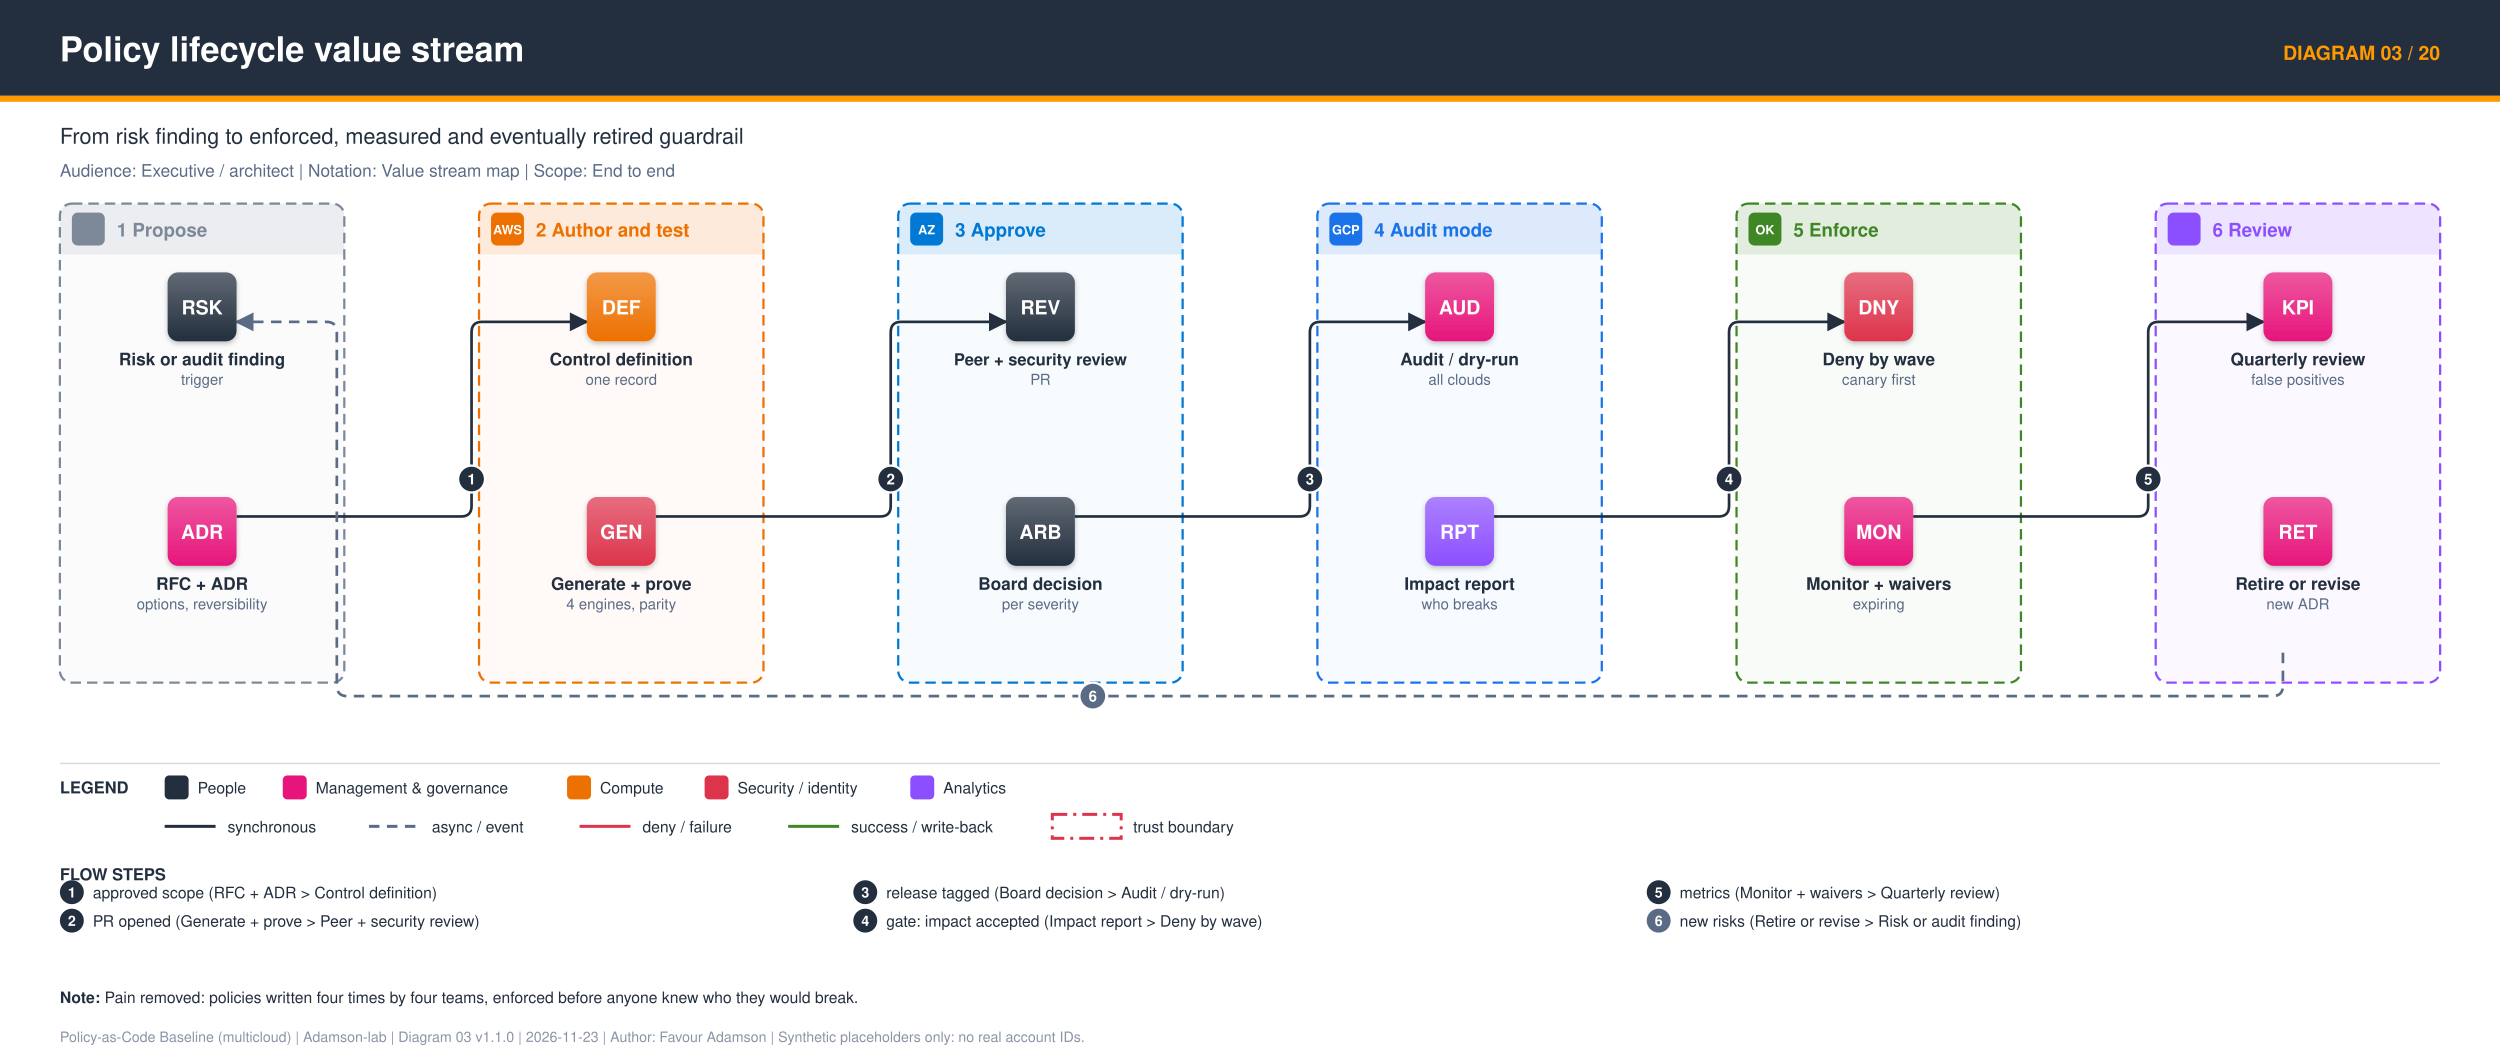
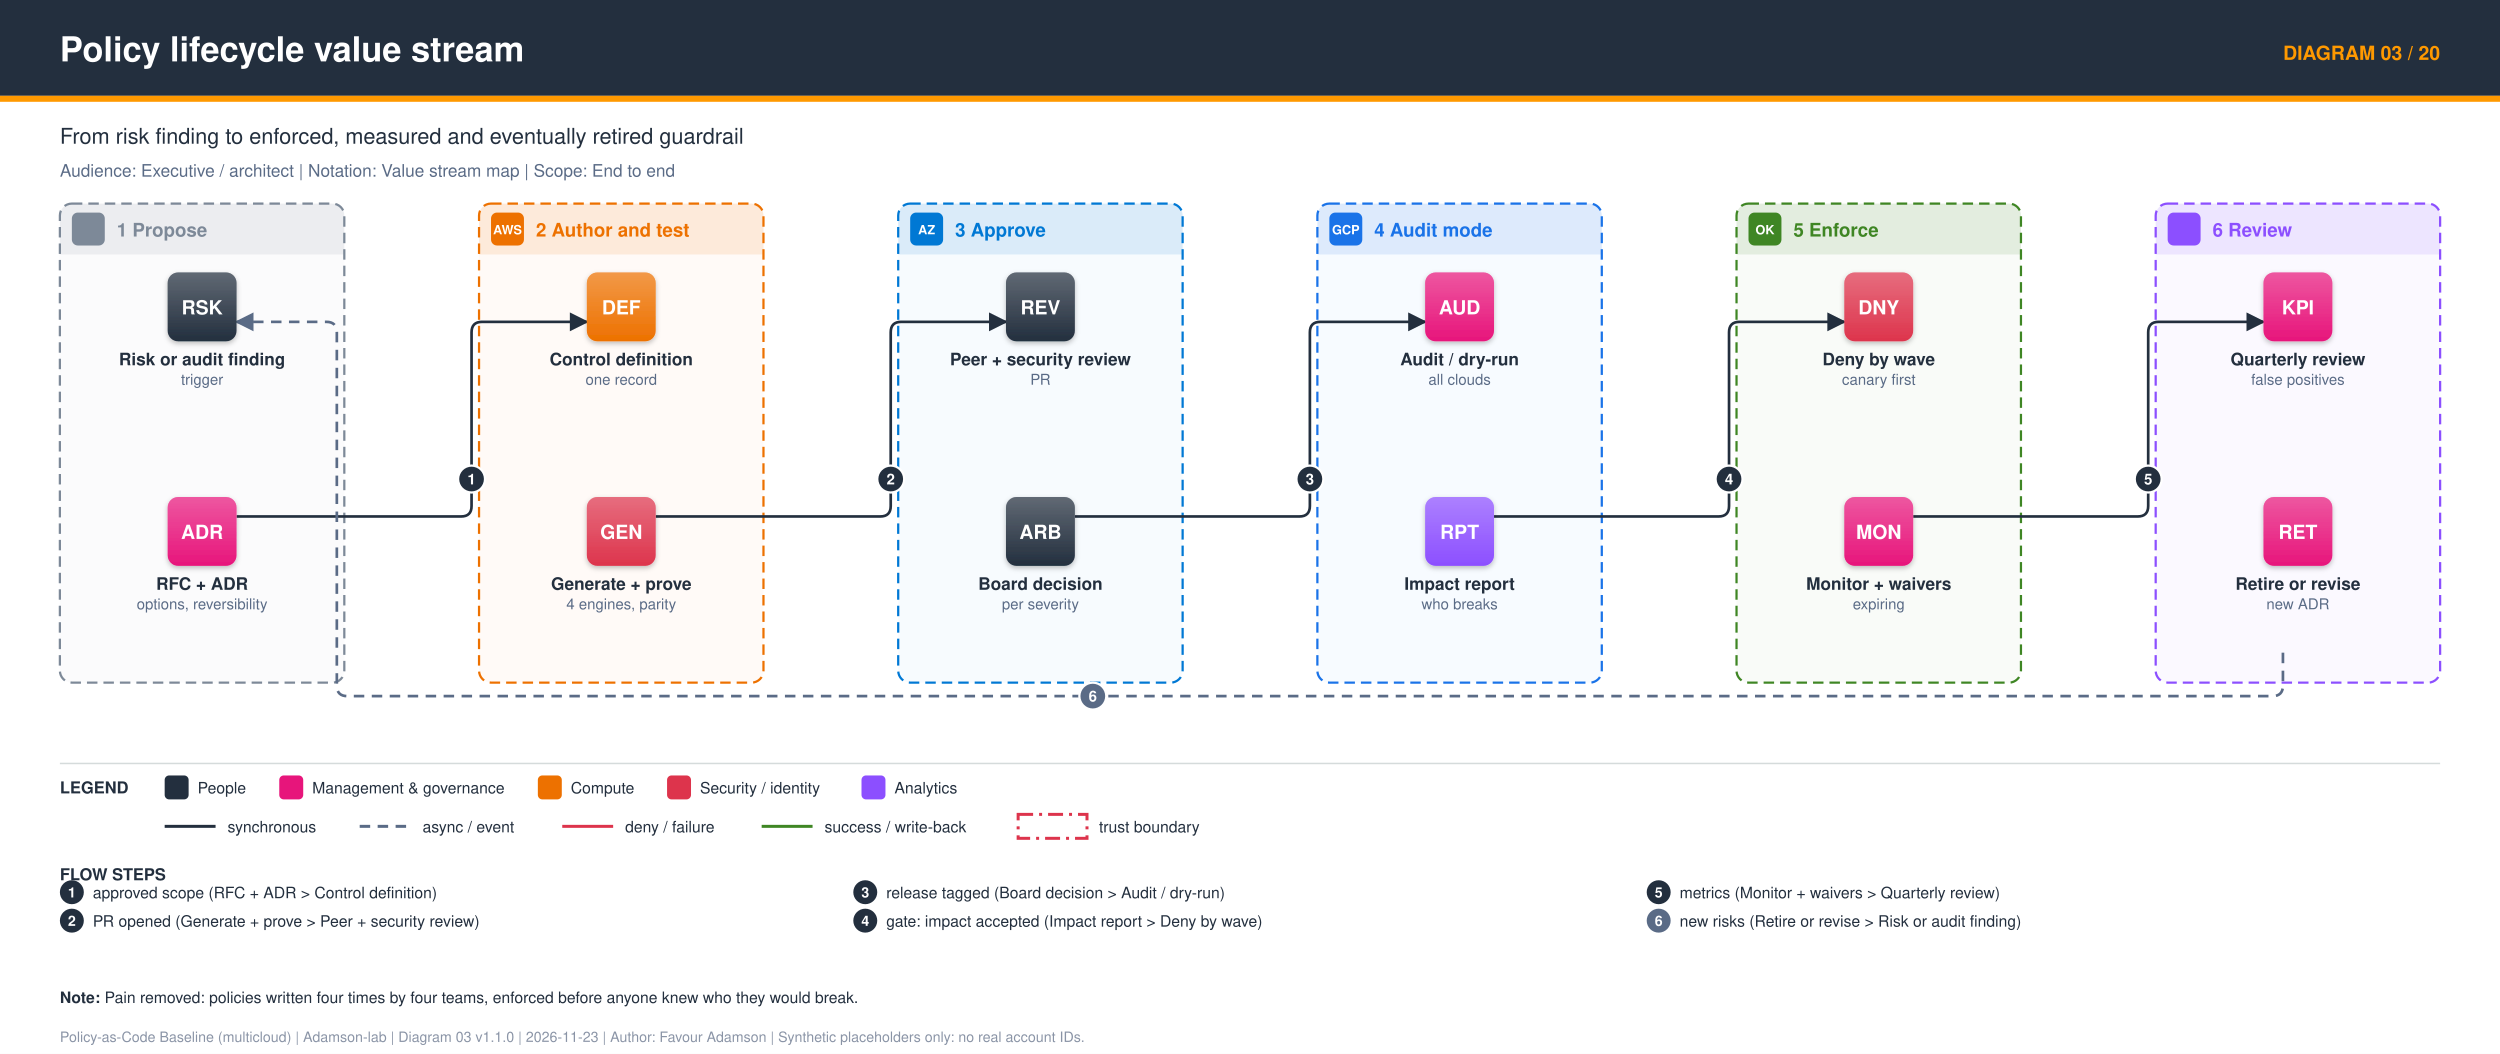
<svg xmlns="http://www.w3.org/2000/svg" viewBox="0 0 1670 704" width="1670" height="704" font-family="'Amazon Ember','Segoe UI',Helvetica,Arial,sans-serif">
  <defs>
    <linearGradient id="sheen" x1="0" y1="0" x2="0" y2="1">
      <stop offset="0" stop-color="#fff" stop-opacity=".28" />
      <stop offset="1" stop-color="#fff" stop-opacity="0" />
    </linearGradient>
    <filter id="sh" x="-10%" y="-10%" width="120%" height="130%">
      <feDropShadow dx="0" dy="1.5" stdDeviation="1.6" flood-opacity=".25" />
    </filter>
    <marker id="m0" viewBox="0 0 10 10" refX="9" refY="5" markerWidth="7" markerHeight="7" orient="auto">
      <path d="M0,0 L10,5 L0,10 z" fill="#232F3E" />
    </marker>
    <marker id="m1" viewBox="0 0 10 10" refX="9" refY="5" markerWidth="7" markerHeight="7" orient="auto">
      <path d="M0,0 L10,5 L0,10 z" fill="#5A6B86" />
    </marker>
    <marker id="m2" viewBox="0 0 10 10" refX="9" refY="5" markerWidth="7" markerHeight="7" orient="auto">
      <path d="M0,0 L10,5 L0,10 z" fill="#DD344C" />
    </marker>
    <marker id="m3" viewBox="0 0 10 10" refX="9" refY="5" markerWidth="7" markerHeight="7" orient="auto">
      <path d="M0,0 L10,5 L0,10 z" fill="#3F8624" />
    </marker>
  </defs>
  <rect width="1670" height="704" fill="#fff" />
  <rect width="1670" height="64" fill="#232F3E" />
  <rect y="64" width="1670" height="4" fill="#FF9900" />
  <text x="40" y="41" fill="#fff" font-size="23" font-weight="700">Policy lifecycle value stream</text>
  <text x="1630" y="40" fill="#FF9900" font-size="13" font-weight="700" text-anchor="end">DIAGRAM 03 / 20</text>
  <text x="40" y="96" fill="#232F3E" font-size="14.5">From risk finding to enforced, measured and eventually retired guardrail</text>
  <text x="40" y="118" fill="#5A6B86" font-size="11.5">Audience: Executive / architect  |  Notation: Value stream map  |  Scope: End to end</text>
  <clipPath id="gc0">
    <rect x="40" y="136" width="190" height="320" rx="8" />
  </clipPath>
  <rect x="40" y="136" width="190" height="320" rx="8" fill="#7D8998" fill-opacity=".035" />
  <rect x="40" y="136" width="190" height="34" fill="#7D8998" fill-opacity=".12" clip-path="url(#gc0)" />
  <rect x="48" y="142" width="22" height="22" rx="4" fill="#7D8998" />
  <text x="78" y="158" fill="#7D8998" font-size="12.5" font-weight="700">1 Propose</text>
  <rect x="40" y="136" width="190" height="320" rx="8" fill="none" stroke="#7D8998" stroke-width="1.5" stroke-dasharray="7 4" />
  <clipPath id="gc1">
    <rect x="320" y="136" width="190" height="320" rx="8" />
  </clipPath>
  <rect x="320" y="136" width="190" height="320" rx="8" fill="#ED7100" fill-opacity=".035" />
  <rect x="320" y="136" width="190" height="34" fill="#ED7100" fill-opacity=".12" clip-path="url(#gc1)" />
  <rect x="328" y="142" width="22" height="22" rx="4" fill="#ED7100" />
  <text x="339" y="156.5" fill="#fff" font-size="8.5" font-weight="700" text-anchor="middle">AWS</text>
  <text x="358" y="158" fill="#ED7100" font-size="12.5" font-weight="700">2 Author and test</text>
  <rect x="320" y="136" width="190" height="320" rx="8" fill="none" stroke="#ED7100" stroke-width="1.5" stroke-dasharray="7 4" />
  <clipPath id="gc2">
    <rect x="600" y="136" width="190" height="320" rx="8" />
  </clipPath>
  <rect x="600" y="136" width="190" height="320" rx="8" fill="#0078D4" fill-opacity=".035" />
  <rect x="600" y="136" width="190" height="34" fill="#0078D4" fill-opacity=".12" clip-path="url(#gc2)" />
  <rect x="608" y="142" width="22" height="22" rx="4" fill="#0078D4" />
  <text x="619" y="156.5" fill="#fff" font-size="8.5" font-weight="700" text-anchor="middle">AZ</text>
  <text x="638" y="158" fill="#0078D4" font-size="12.5" font-weight="700">3 Approve</text>
  <rect x="600" y="136" width="190" height="320" rx="8" fill="none" stroke="#0078D4" stroke-width="1.5" stroke-dasharray="7 4" />
  <clipPath id="gc3">
    <rect x="880" y="136" width="190" height="320" rx="8" />
  </clipPath>
  <rect x="880" y="136" width="190" height="320" rx="8" fill="#1A73E8" fill-opacity=".035" />
  <rect x="880" y="136" width="190" height="34" fill="#1A73E8" fill-opacity=".12" clip-path="url(#gc3)" />
  <rect x="888" y="142" width="22" height="22" rx="4" fill="#1A73E8" />
  <text x="899" y="156.5" fill="#fff" font-size="8.5" font-weight="700" text-anchor="middle">GCP</text>
  <text x="918" y="158" fill="#1A73E8" font-size="12.5" font-weight="700">4 Audit mode</text>
  <rect x="880" y="136" width="190" height="320" rx="8" fill="none" stroke="#1A73E8" stroke-width="1.5" stroke-dasharray="7 4" />
  <clipPath id="gc4">
    <rect x="1160" y="136" width="190" height="320" rx="8" />
  </clipPath>
  <rect x="1160" y="136" width="190" height="320" rx="8" fill="#3F8624" fill-opacity=".035" />
  <rect x="1160" y="136" width="190" height="34" fill="#3F8624" fill-opacity=".12" clip-path="url(#gc4)" />
  <rect x="1168" y="142" width="22" height="22" rx="4" fill="#3F8624" />
  <text x="1179" y="156.5" fill="#fff" font-size="8.5" font-weight="700" text-anchor="middle">OK</text>
  <text x="1198" y="158" fill="#3F8624" font-size="12.5" font-weight="700">5 Enforce</text>
  <rect x="1160" y="136" width="190" height="320" rx="8" fill="none" stroke="#3F8624" stroke-width="1.5" stroke-dasharray="7 4" />
  <clipPath id="gc5">
    <rect x="1440" y="136" width="190" height="320" rx="8" />
  </clipPath>
  <rect x="1440" y="136" width="190" height="320" rx="8" fill="#8C4FFF" fill-opacity=".035" />
  <rect x="1440" y="136" width="190" height="34" fill="#8C4FFF" fill-opacity=".12" clip-path="url(#gc5)" />
  <rect x="1448" y="142" width="22" height="22" rx="4" fill="#8C4FFF" />
  <text x="1478" y="158" fill="#8C4FFF" font-size="12.5" font-weight="700">6 Review</text>
  <rect x="1440" y="136" width="190" height="320" rx="8" fill="none" stroke="#8C4FFF" stroke-width="1.5" stroke-dasharray="7 4" />
  <path d="M158.0,345.0 L308.0,345.0 Q315.0,345.0 315.0,338.0 L315.0,222.0 Q315.0,215.0 322.0,215.0 L392.0,215.0" fill="none" stroke="#232F3E" stroke-width="1.8" marker-end="url(#m0)" />
  <path d="M438.0,345.0 L588.0,345.0 Q595.0,345.0 595.0,338.0 L595.0,222.0 Q595.0,215.0 602.0,215.0 L672.0,215.0" fill="none" stroke="#232F3E" stroke-width="1.8" marker-end="url(#m0)" />
  <path d="M718.0,345.0 L868.0,345.0 Q875.0,345.0 875.0,338.0 L875.0,222.0 Q875.0,215.0 882.0,215.0 L952.0,215.0" fill="none" stroke="#232F3E" stroke-width="1.8" marker-end="url(#m0)" />
  <path d="M998.0,345.0 L1148.0,345.0 Q1155.0,345.0 1155.0,338.0 L1155.0,222.0 Q1155.0,215.0 1162.0,215.0 L1232.0,215.0" fill="none" stroke="#232F3E" stroke-width="1.8" marker-end="url(#m0)" />
  <path d="M1278.0,345.0 L1428.0,345.0 Q1435.0,345.0 1435.0,338.0 L1435.0,222.0 Q1435.0,215.0 1442.0,215.0 L1512.0,215.0" fill="none" stroke="#232F3E" stroke-width="1.8" marker-end="url(#m0)" />
  <path d="M1525.0,436.0 L1525.0,458.0 Q1525.0,465.0 1518.0,465.0 L232.0,465.0 Q225.0,465.0 225.0,458.0 L225.0,222.0 Q225.0,215.0 218.0,215.0 L158.0,215.0" fill="none" stroke="#5A6B86" stroke-width="1.8" stroke-dasharray="7 5" marker-end="url(#m1)" />
  <g filter="url(#sh)">
    <rect x="112.0" y="182" width="46" height="46" rx="7" fill="#232F3E" />
    <rect x="112.0" y="182" width="46" height="46" rx="7" fill="url(#sheen)" />
  </g>
  <text x="135.0" y="210.0" fill="#fff" font-size="13" font-weight="700" text-anchor="middle">RSK</text>
  <text x="135.0" y="244" fill="#232F3E" font-size="11.5" font-weight="600" text-anchor="middle">Risk or audit finding</text>
  <text x="135.0" y="257" fill="#5A6B86" font-size="10" font-weight="400" text-anchor="middle">trigger</text>
  <g filter="url(#sh)">
    <rect x="112.0" y="332" width="46" height="46" rx="7" fill="#E7157B" />
    <rect x="112.0" y="332" width="46" height="46" rx="7" fill="url(#sheen)" />
  </g>
  <text x="135.0" y="360.0" fill="#fff" font-size="13" font-weight="700" text-anchor="middle">ADR</text>
  <text x="135.0" y="394" fill="#232F3E" font-size="11.5" font-weight="600" text-anchor="middle">RFC + ADR</text>
  <text x="135.0" y="407" fill="#5A6B86" font-size="10" font-weight="400" text-anchor="middle">options, reversibility</text>
  <g filter="url(#sh)">
    <rect x="392.0" y="182" width="46" height="46" rx="7" fill="#ED7100" />
    <rect x="392.0" y="182" width="46" height="46" rx="7" fill="url(#sheen)" />
  </g>
  <text x="415.0" y="210.0" fill="#fff" font-size="13" font-weight="700" text-anchor="middle">DEF</text>
  <text x="415.0" y="244" fill="#232F3E" font-size="11.5" font-weight="600" text-anchor="middle">Control definition</text>
  <text x="415.0" y="257" fill="#5A6B86" font-size="10" font-weight="400" text-anchor="middle">one record</text>
  <g filter="url(#sh)">
    <rect x="392.0" y="332" width="46" height="46" rx="7" fill="#DD344C" />
    <rect x="392.0" y="332" width="46" height="46" rx="7" fill="url(#sheen)" />
  </g>
  <text x="415.0" y="360.0" fill="#fff" font-size="13" font-weight="700" text-anchor="middle">GEN</text>
  <text x="415.0" y="394" fill="#232F3E" font-size="11.5" font-weight="600" text-anchor="middle">Generate + prove</text>
  <text x="415.0" y="407" fill="#5A6B86" font-size="10" font-weight="400" text-anchor="middle">4 engines, parity</text>
  <g filter="url(#sh)">
    <rect x="672.0" y="182" width="46" height="46" rx="7" fill="#232F3E" />
    <rect x="672.0" y="182" width="46" height="46" rx="7" fill="url(#sheen)" />
  </g>
  <text x="695.0" y="210.0" fill="#fff" font-size="13" font-weight="700" text-anchor="middle">REV</text>
-   <text x="695.0" y="244" fill="#232F3E" font-size="11.0" font-weight="600" text-anchor="middle">Peer + security review</text>
+   <text x="695.0" y="244" fill="#232F3E" font-size="11.5" font-weight="600" text-anchor="middle">Peer + security review</text>
  <text x="695.0" y="257" fill="#5A6B86" font-size="10" font-weight="400" text-anchor="middle">PR</text>
  <g filter="url(#sh)">
    <rect x="672.0" y="332" width="46" height="46" rx="7" fill="#232F3E" />
    <rect x="672.0" y="332" width="46" height="46" rx="7" fill="url(#sheen)" />
  </g>
  <text x="695.0" y="360.0" fill="#fff" font-size="13" font-weight="700" text-anchor="middle">ARB</text>
  <text x="695.0" y="394" fill="#232F3E" font-size="11.5" font-weight="600" text-anchor="middle">Board decision</text>
  <text x="695.0" y="407" fill="#5A6B86" font-size="10" font-weight="400" text-anchor="middle">per severity</text>
  <g filter="url(#sh)">
    <rect x="952.0" y="182" width="46" height="46" rx="7" fill="#E7157B" />
    <rect x="952.0" y="182" width="46" height="46" rx="7" fill="url(#sheen)" />
  </g>
  <text x="975.0" y="210.0" fill="#fff" font-size="13" font-weight="700" text-anchor="middle">AUD</text>
  <text x="975.0" y="244" fill="#232F3E" font-size="11.5" font-weight="600" text-anchor="middle">Audit / dry-run</text>
  <text x="975.0" y="257" fill="#5A6B86" font-size="10" font-weight="400" text-anchor="middle">all clouds</text>
  <g filter="url(#sh)">
    <rect x="952.0" y="332" width="46" height="46" rx="7" fill="#8C4FFF" />
    <rect x="952.0" y="332" width="46" height="46" rx="7" fill="url(#sheen)" />
  </g>
  <text x="975.0" y="360.0" fill="#fff" font-size="13" font-weight="700" text-anchor="middle">RPT</text>
  <text x="975.0" y="394" fill="#232F3E" font-size="11.5" font-weight="600" text-anchor="middle">Impact report</text>
  <text x="975.0" y="407" fill="#5A6B86" font-size="10" font-weight="400" text-anchor="middle">who breaks</text>
  <g filter="url(#sh)">
    <rect x="1232.0" y="182" width="46" height="46" rx="7" fill="#DD344C" />
    <rect x="1232.0" y="182" width="46" height="46" rx="7" fill="url(#sheen)" />
  </g>
  <text x="1255.0" y="210.0" fill="#fff" font-size="13" font-weight="700" text-anchor="middle">DNY</text>
  <text x="1255.0" y="244" fill="#232F3E" font-size="11.5" font-weight="600" text-anchor="middle">Deny by wave</text>
  <text x="1255.0" y="257" fill="#5A6B86" font-size="10" font-weight="400" text-anchor="middle">canary first</text>
  <g filter="url(#sh)">
    <rect x="1232.0" y="332" width="46" height="46" rx="7" fill="#E7157B" />
    <rect x="1232.0" y="332" width="46" height="46" rx="7" fill="url(#sheen)" />
  </g>
  <text x="1255.0" y="360.0" fill="#fff" font-size="13" font-weight="700" text-anchor="middle">MON</text>
  <text x="1255.0" y="394" fill="#232F3E" font-size="11.5" font-weight="600" text-anchor="middle">Monitor + waivers</text>
  <text x="1255.0" y="407" fill="#5A6B86" font-size="10" font-weight="400" text-anchor="middle">expiring</text>
  <g filter="url(#sh)">
    <rect x="1512.0" y="182" width="46" height="46" rx="7" fill="#E7157B" />
    <rect x="1512.0" y="182" width="46" height="46" rx="7" fill="url(#sheen)" />
  </g>
  <text x="1535.0" y="210.0" fill="#fff" font-size="13" font-weight="700" text-anchor="middle">KPI</text>
  <text x="1535.0" y="244" fill="#232F3E" font-size="11.5" font-weight="600" text-anchor="middle">Quarterly review</text>
  <text x="1535.0" y="257" fill="#5A6B86" font-size="10" font-weight="400" text-anchor="middle">false positives</text>
  <g filter="url(#sh)">
    <rect x="1512.0" y="332" width="46" height="46" rx="7" fill="#E7157B" />
    <rect x="1512.0" y="332" width="46" height="46" rx="7" fill="url(#sheen)" />
  </g>
  <text x="1535.0" y="360.0" fill="#fff" font-size="13" font-weight="700" text-anchor="middle">RET</text>
  <text x="1535.0" y="394" fill="#232F3E" font-size="11.5" font-weight="600" text-anchor="middle">Retire or revise</text>
  <text x="1535.0" y="407" fill="#5A6B86" font-size="10" font-weight="400" text-anchor="middle">new ADR</text>
  <circle cx="315.0" cy="320.0" r="9" fill="#232F3E" stroke="#fff" stroke-width="1.5" />
  <text x="315.0" y="323.6" fill="#fff" font-size="10" font-weight="700" text-anchor="middle">1</text>
  <circle cx="595.0" cy="320.0" r="9" fill="#232F3E" stroke="#fff" stroke-width="1.5" />
  <text x="595.0" y="323.6" fill="#fff" font-size="10" font-weight="700" text-anchor="middle">2</text>
  <circle cx="875.0" cy="320.0" r="9" fill="#232F3E" stroke="#fff" stroke-width="1.5" />
  <text x="875.0" y="323.6" fill="#fff" font-size="10" font-weight="700" text-anchor="middle">3</text>
  <circle cx="1155.0" cy="320.0" r="9" fill="#232F3E" stroke="#fff" stroke-width="1.5" />
  <text x="1155.0" y="323.6" fill="#fff" font-size="10" font-weight="700" text-anchor="middle">4</text>
  <circle cx="1435.0" cy="320.0" r="9" fill="#232F3E" stroke="#fff" stroke-width="1.5" />
  <text x="1435.0" y="323.6" fill="#fff" font-size="10" font-weight="700" text-anchor="middle">5</text>
  <circle cx="730.0" cy="465.0" r="9" fill="#5A6B86" stroke="#fff" stroke-width="1.5" />
  <text x="730.0" y="468.6" fill="#fff" font-size="10" font-weight="700" text-anchor="middle">6</text>
  <line x1="40" y1="510" x2="1630" y2="510" stroke="#D5DBDB" />
  <text x="40" y="530" fill="#232F3E" font-size="11" font-weight="700">LEGEND</text>
  <rect x="110" y="518" width="16" height="16" rx="3" fill="#232F3E" />
  <text x="132" y="530" font-size="10.5" fill="#232F3E">People</text>
-   <rect x="188.886" y="518" width="16" height="16" rx="3" fill="#E7157B" />
-   <text x="210.886" y="530" font-size="10.5" fill="#232F3E">Management &amp; governance</text>
-   <rect x="378.794" y="518" width="16" height="16" rx="3" fill="#ED7100" />
-   <text x="400.794" y="530" font-size="10.5" fill="#232F3E">Compute</text>
-   <rect x="470.675" y="518" width="16" height="16" rx="3" fill="#DD344C" />
-   <text x="492.675" y="530" font-size="10.5" fill="#232F3E">Security / identity</text>
-   <rect x="608.068" y="518" width="16" height="16" rx="3" fill="#8C4FFF" />
-   <text x="630.068" y="530" font-size="10.5" fill="#232F3E">Analytics</text>
+   <rect x="186.55" y="518" width="16" height="16" rx="3" fill="#E7157B" />
+   <text x="208.55" y="530" font-size="10.5" fill="#232F3E">Management &amp; governance</text>
+   <rect x="359.28" y="518" width="16" height="16" rx="3" fill="#ED7100" />
+   <text x="381.28" y="530" font-size="10.5" fill="#232F3E">Compute</text>
+   <rect x="445.595" y="518" width="16" height="16" rx="3" fill="#DD344C" />
+   <text x="467.595" y="530" font-size="10.5" fill="#232F3E">Security / identity</text>
+   <rect x="575.485" y="518" width="16" height="16" rx="3" fill="#8C4FFF" />
+   <text x="597.485" y="530" font-size="10.5" fill="#232F3E">Analytics</text>
  <line x1="110" y1="552" x2="144" y2="552" stroke="#232F3E" stroke-width="2" />
  <text x="152" y="556" font-size="10.5" fill="#232F3E">synchronous</text>
-   <line x1="246.48" y1="552" x2="280.48" y2="552" stroke="#5A6B86" stroke-width="2" stroke-dasharray="7 5" />
-   <text x="288.48" y="556" font-size="10.5" fill="#232F3E">async / event</text>
-   <line x1="387.145" y1="552" x2="421.145" y2="552" stroke="#DD344C" stroke-width="2" />
-   <text x="429.145" y="556" font-size="10.5" fill="#232F3E">deny / failure</text>
-   <line x1="526.517" y1="552" x2="560.517" y2="552" stroke="#3F8624" stroke-width="2" />
-   <text x="568.517" y="556" font-size="10.5" fill="#232F3E">success / write-back</text>
-   <rect x="702.939" y="544" width="46" height="16" fill="none" stroke="#DD344C" stroke-width="2" stroke-dasharray="10 4 2 4" />
-   <text x="756.939" y="556" font-size="10.5" fill="#232F3E">trust boundary</text>
+   <line x1="240.27" y1="552" x2="274.27" y2="552" stroke="#5A6B86" stroke-width="2" stroke-dasharray="7 5" />
+   <text x="282.27" y="556" font-size="10.5" fill="#232F3E">async / event</text>
+   <line x1="375.58" y1="552" x2="409.58" y2="552" stroke="#DD344C" stroke-width="2" />
+   <text x="417.58" y="556" font-size="10.5" fill="#232F3E">deny / failure</text>
+   <line x1="508.79" y1="552" x2="542.79" y2="552" stroke="#3F8624" stroke-width="2" />
+   <text x="550.79" y="556" font-size="10.5" fill="#232F3E">success / write-back</text>
+   <rect x="680.115" y="544" width="46" height="16" fill="none" stroke="#DD344C" stroke-width="2" stroke-dasharray="10 4 2 4" />
+   <text x="734.115" y="556" font-size="10.5" fill="#232F3E">trust boundary</text>
  <text x="40" y="588" font-size="11" font-weight="700" fill="#232F3E">FLOW STEPS</text>
  <circle cx="48.0" cy="596" r="8" fill="#232F3E" />
  <text x="48.0" y="599.5" fill="#fff" font-size="9.5" font-weight="700" text-anchor="middle">1</text>
  <text x="62.0" y="600" font-size="10.5" fill="#232F3E">approved scope  (RFC + ADR &gt; Control definition)</text>
  <circle cx="48.0" cy="615" r="8" fill="#232F3E" />
  <text x="48.0" y="618.5" fill="#fff" font-size="9.5" font-weight="700" text-anchor="middle">2</text>
  <text x="62.0" y="619" font-size="10.5" fill="#232F3E">PR opened  (Generate + prove &gt; Peer + security review)</text>
  <circle cx="578.0" cy="596" r="8" fill="#232F3E" />
  <text x="578.0" y="599.5" fill="#fff" font-size="9.5" font-weight="700" text-anchor="middle">3</text>
  <text x="592.0" y="600" font-size="10.5" fill="#232F3E">release tagged  (Board decision &gt; Audit / dry-run)</text>
  <circle cx="578.0" cy="615" r="8" fill="#232F3E" />
  <text x="578.0" y="618.5" fill="#fff" font-size="9.5" font-weight="700" text-anchor="middle">4</text>
  <text x="592.0" y="619" font-size="10.5" fill="#232F3E">gate: impact accepted  (Impact report &gt; Deny by wave)</text>
  <circle cx="1108.0" cy="596" r="8" fill="#232F3E" />
  <text x="1108.0" y="599.5" fill="#fff" font-size="9.5" font-weight="700" text-anchor="middle">5</text>
  <text x="1122.0" y="600" font-size="10.5" fill="#232F3E">metrics  (Monitor + waivers &gt; Quarterly review)</text>
  <circle cx="1108.0" cy="615" r="8" fill="#5A6B86" />
  <text x="1108.0" y="618.5" fill="#fff" font-size="9.5" font-weight="700" text-anchor="middle">6</text>
  <text x="1122.0" y="619" font-size="10.5" fill="#232F3E">new risks  (Retire or revise &gt; Risk or audit finding)</text>
  <text x="40" y="670" font-size="10.5" fill="#232F3E">
    <tspan font-weight="700">Note:</tspan> Pain removed: policies written four times by four teams, enforced before anyone knew who they would break.</text>
  <text x="40" y="696" font-size="9.5" fill="#8A94A6">Policy-as-Code Baseline (multicloud) | Adamson-lab | Diagram 03 v1.1.0 | 2026-11-23 | Author: Favour Adamson | Synthetic placeholders only: no real account IDs.</text>
</svg>
